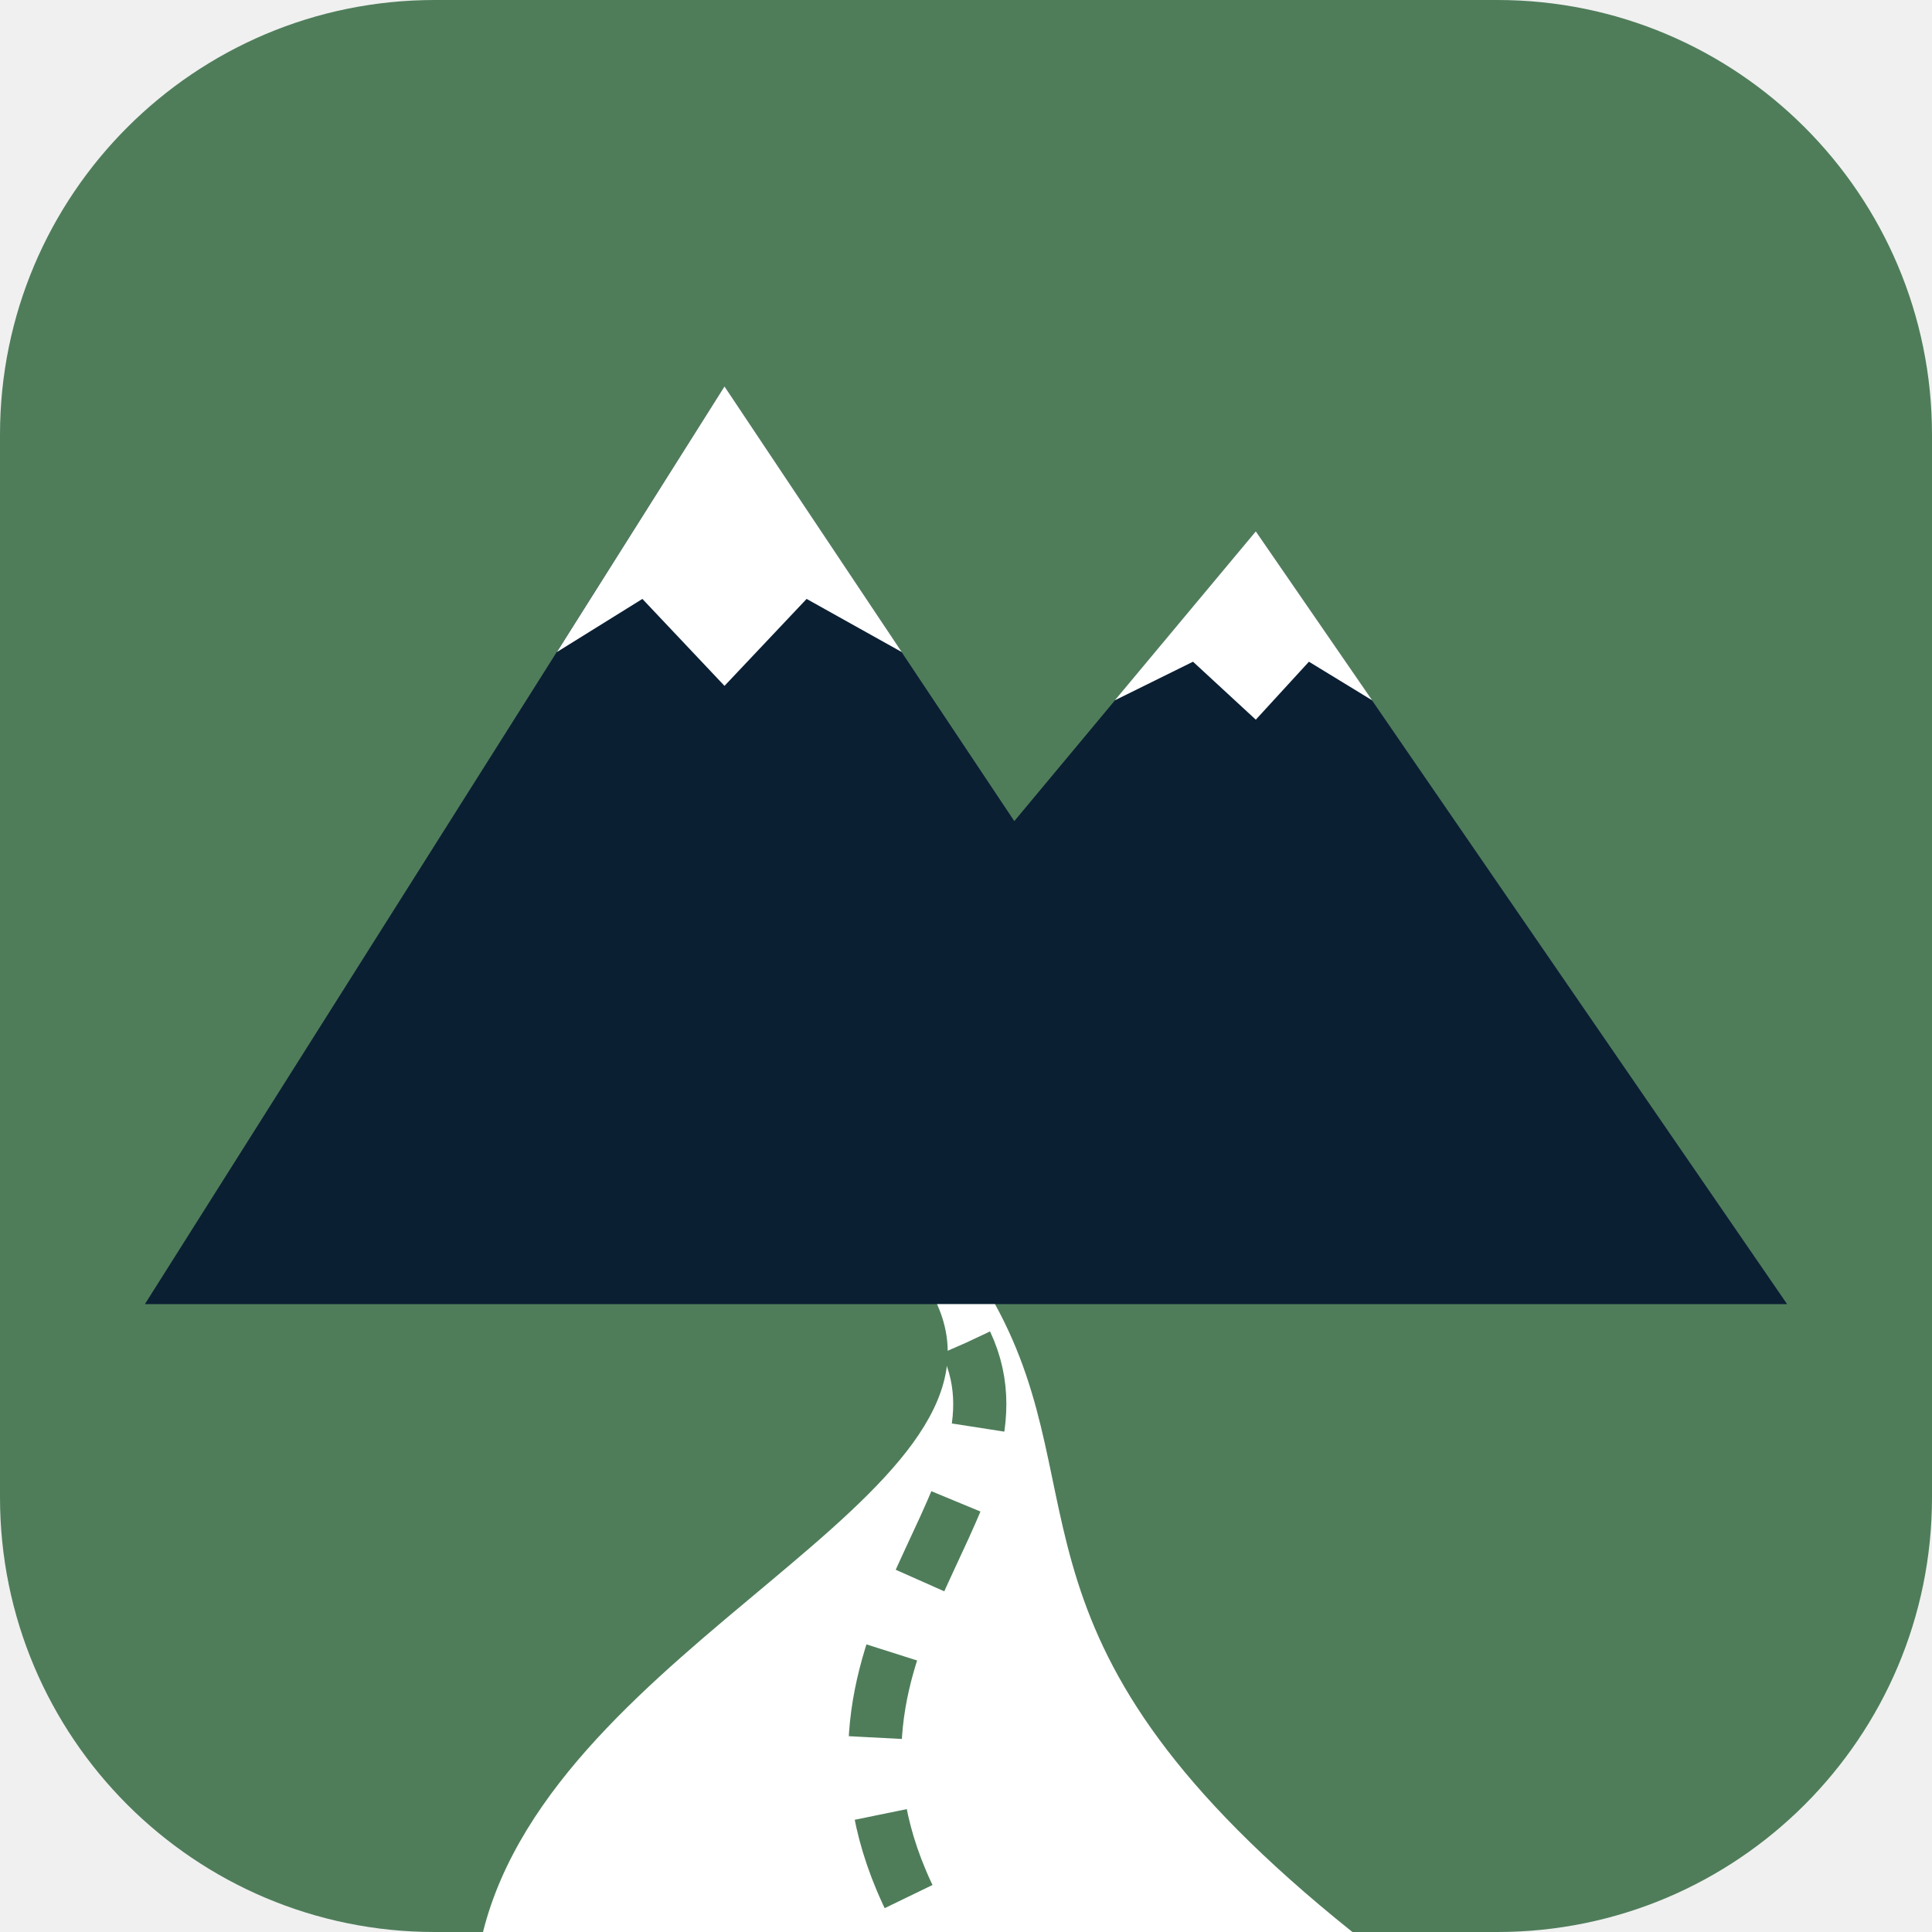
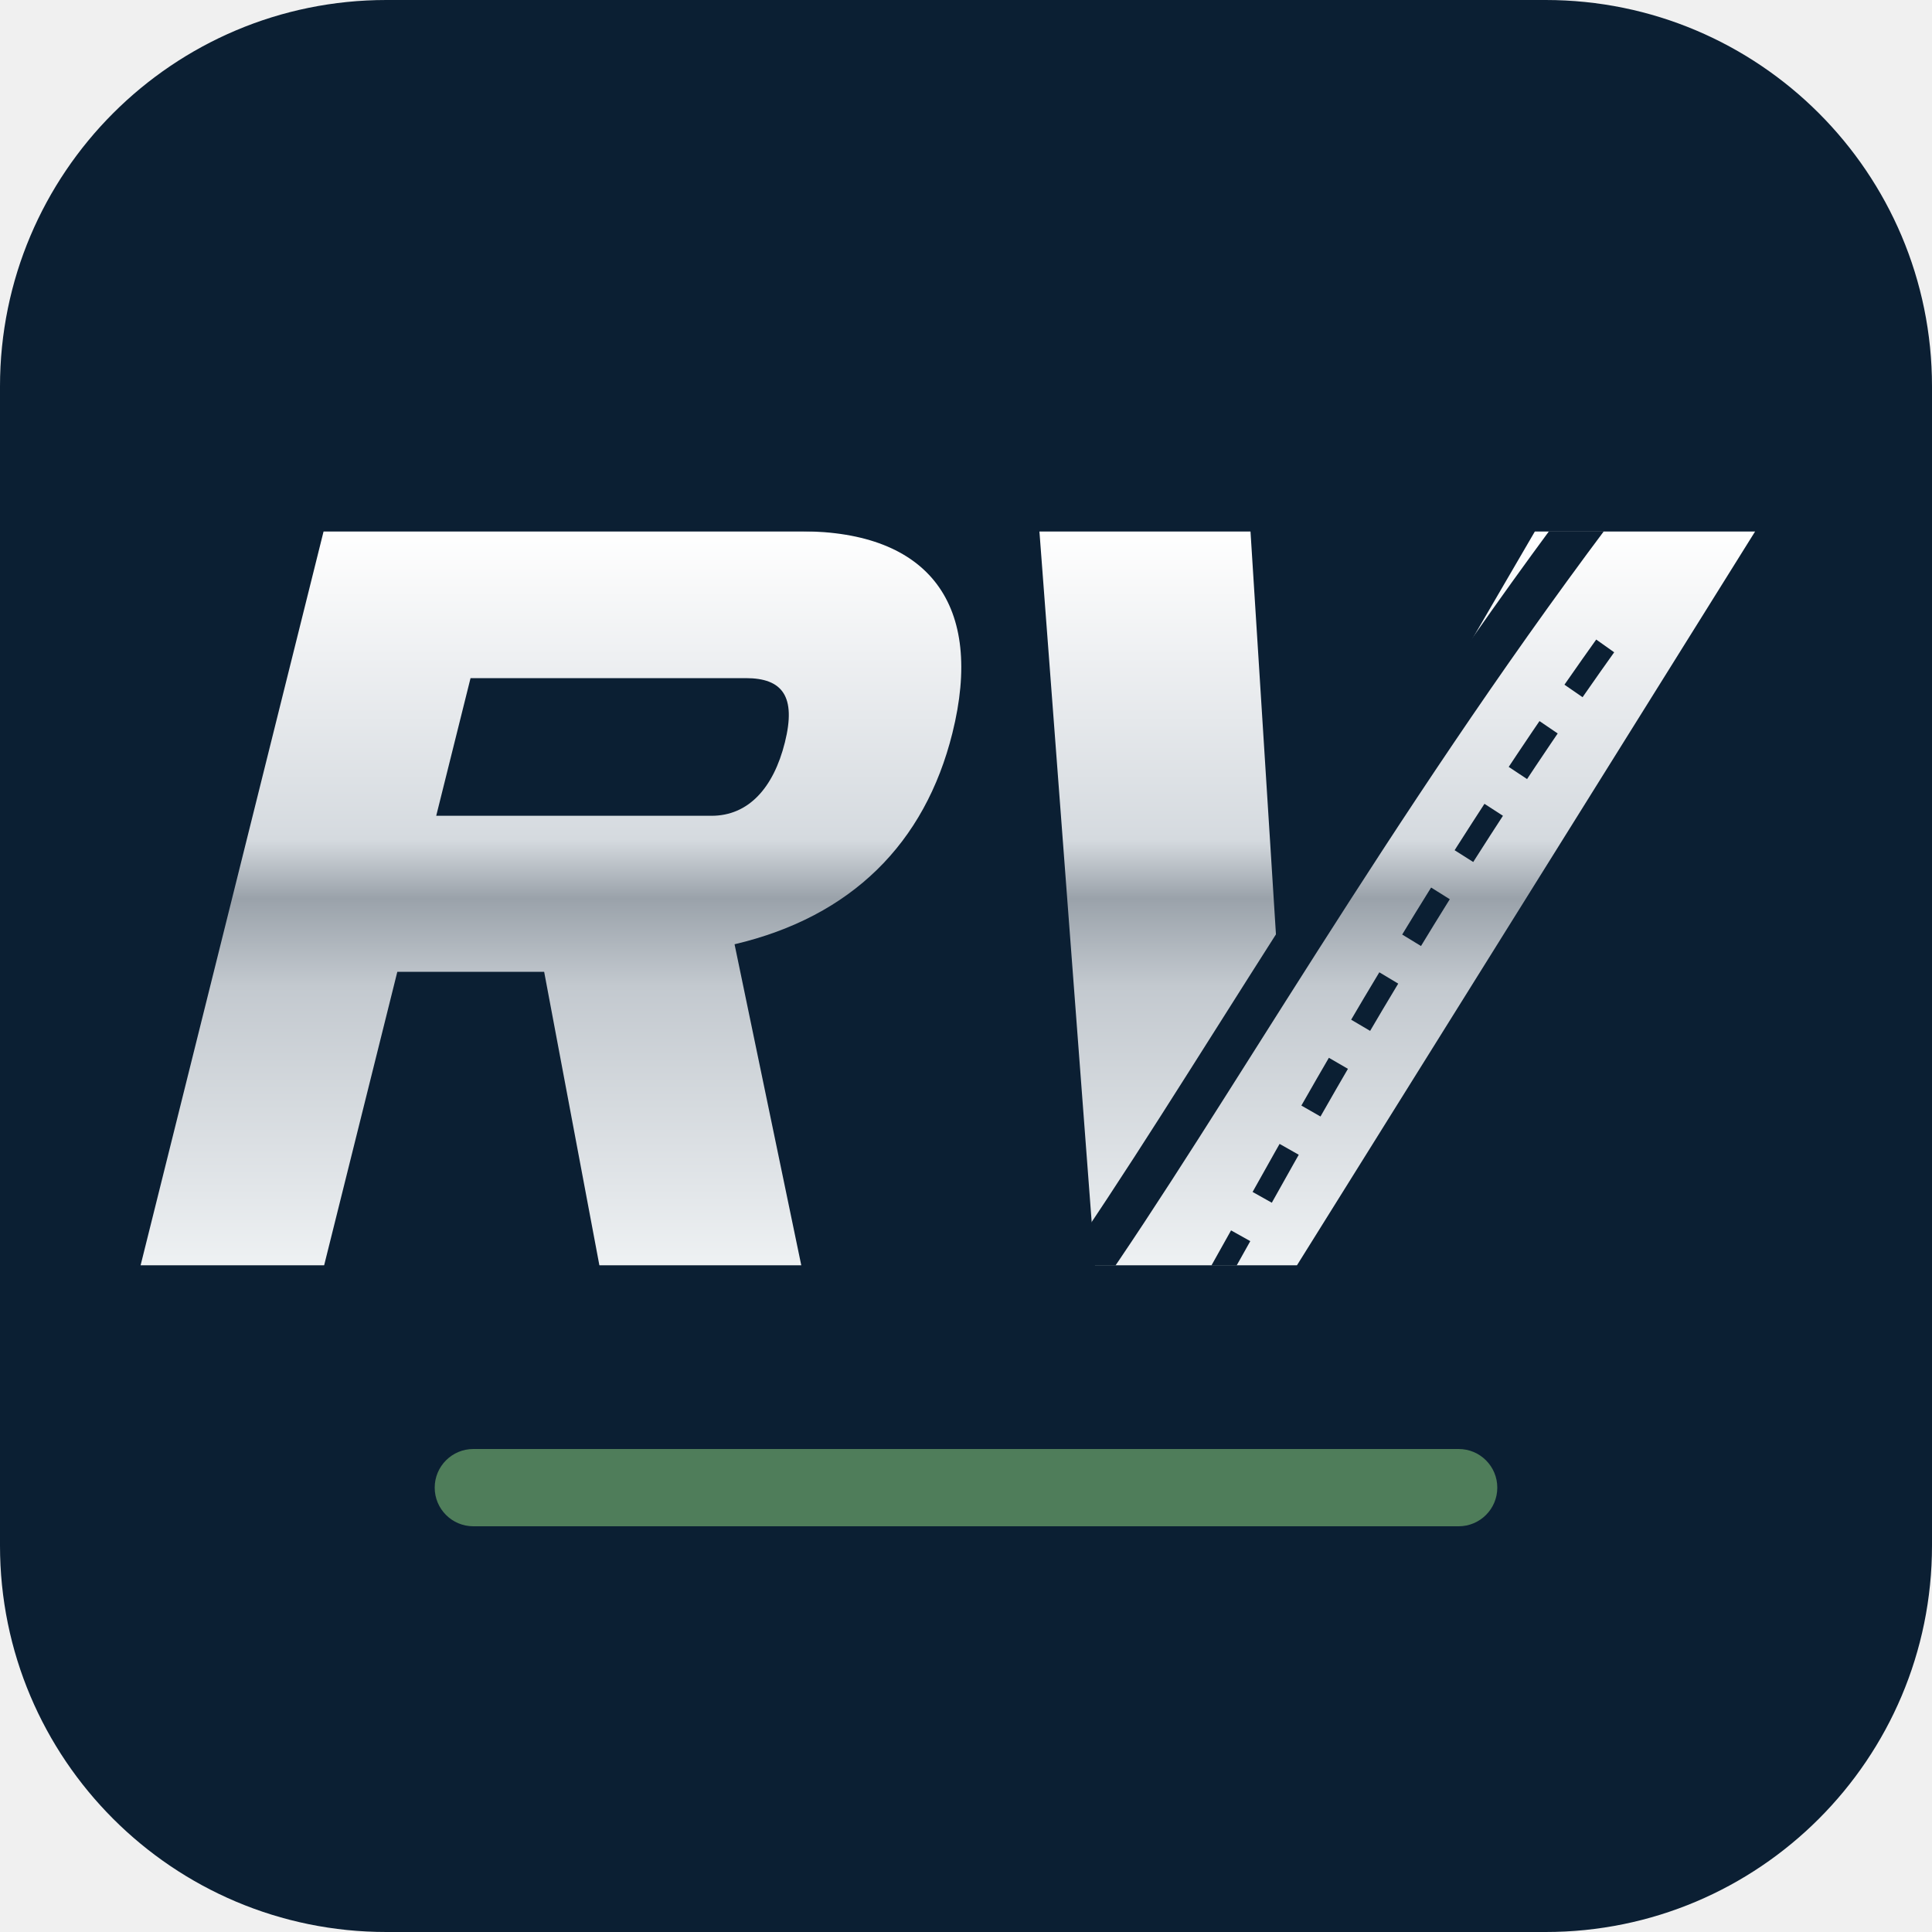
<svg xmlns="http://www.w3.org/2000/svg" viewBox="0 0 40 40">
-   <rect width="40" height="40" rx="9" fill="#4F7D5A" />
-   <path d="M3 27 15 8l6 9 5-6 11 16Z" fill="#0B1F33" />
-   <path d="M15 8l3.67 5.5-1.97-1.1-1.7 1.8-1.7-1.8-1.77 1.1Z" fill="#fff" />
-   <path d="M26 11l2.41 3.5-1.31-.8-1.1 1.2-1.3-1.2-1.62.8Z" fill="#fff" />
-   <path d="M19.4 27c1.8 4-7.9 7-9.4 13h18c-7.5-6-5.2-9-7.4-13Z" fill="#fff" />
-   <path d="M20 27.8c1.6 3.4-4.2 6.4-.8 12.2" fill="none" stroke="#4F7D5A" stroke-width="1.1" stroke-dasharray="1.8 1.6" />
+   <defs>
+     <linearGradient id="chrome" x1="0" y1="0" x2="0" y2="40" gradientUnits="userSpaceOnUse">
+       <stop offset="0" stop-color="#FFFFFF" />
+       <stop offset=".42" stop-color="#D5DADF" />
+       <stop offset=".5" stop-color="#9AA2AA" />
+       <stop offset=".62" stop-color="#C3C9CF" />
+       <stop offset="1" stop-color="#EEF1F3" />
+     </linearGradient>
+     <mask id="road" maskUnits="userSpaceOnUse" x="0" y="0" width="90" height="40">
+       <rect width="90" height="40" fill="#fff" />
+       <path d="M51 41C58 31 67 15 79 -1" fill="none" stroke="#000" stroke-width="2.4" />
+       <path d="M58.5 41C63 33 70 20 80 6" fill="none" stroke="#000" stroke-width="1.2" stroke-dasharray="3 2.4" />
+     </mask>
+   </defs>
+   <rect width="40" height="40" rx="8" fill="#0B1F33" />
+   <g transform="translate(2.9 11) scale(.38)">
+     <g mask="url(#road)">
+       <g transform="translate(10 0) skewX(-14)" fill="url(#chrome)">
+         <path fill-rule="evenodd" d="M0 0H26C33 0 37 4 37 11C37 17 34 21 28 22.5L36 40H25L18 24H10V40H0ZM10 8H25C27 8 28 9 28 11.5C28 14 27 15.5 25 15.5H10Z" />
+         <path d="M39 0H50.5L58 24L66 0H78L63 40H52Z" />
+       </g>
+     </g>
+   </g>
+   <rect x="9" y="30" width="22" height="1.6" rx=".8" fill="#4F7D5A" />
</svg>
